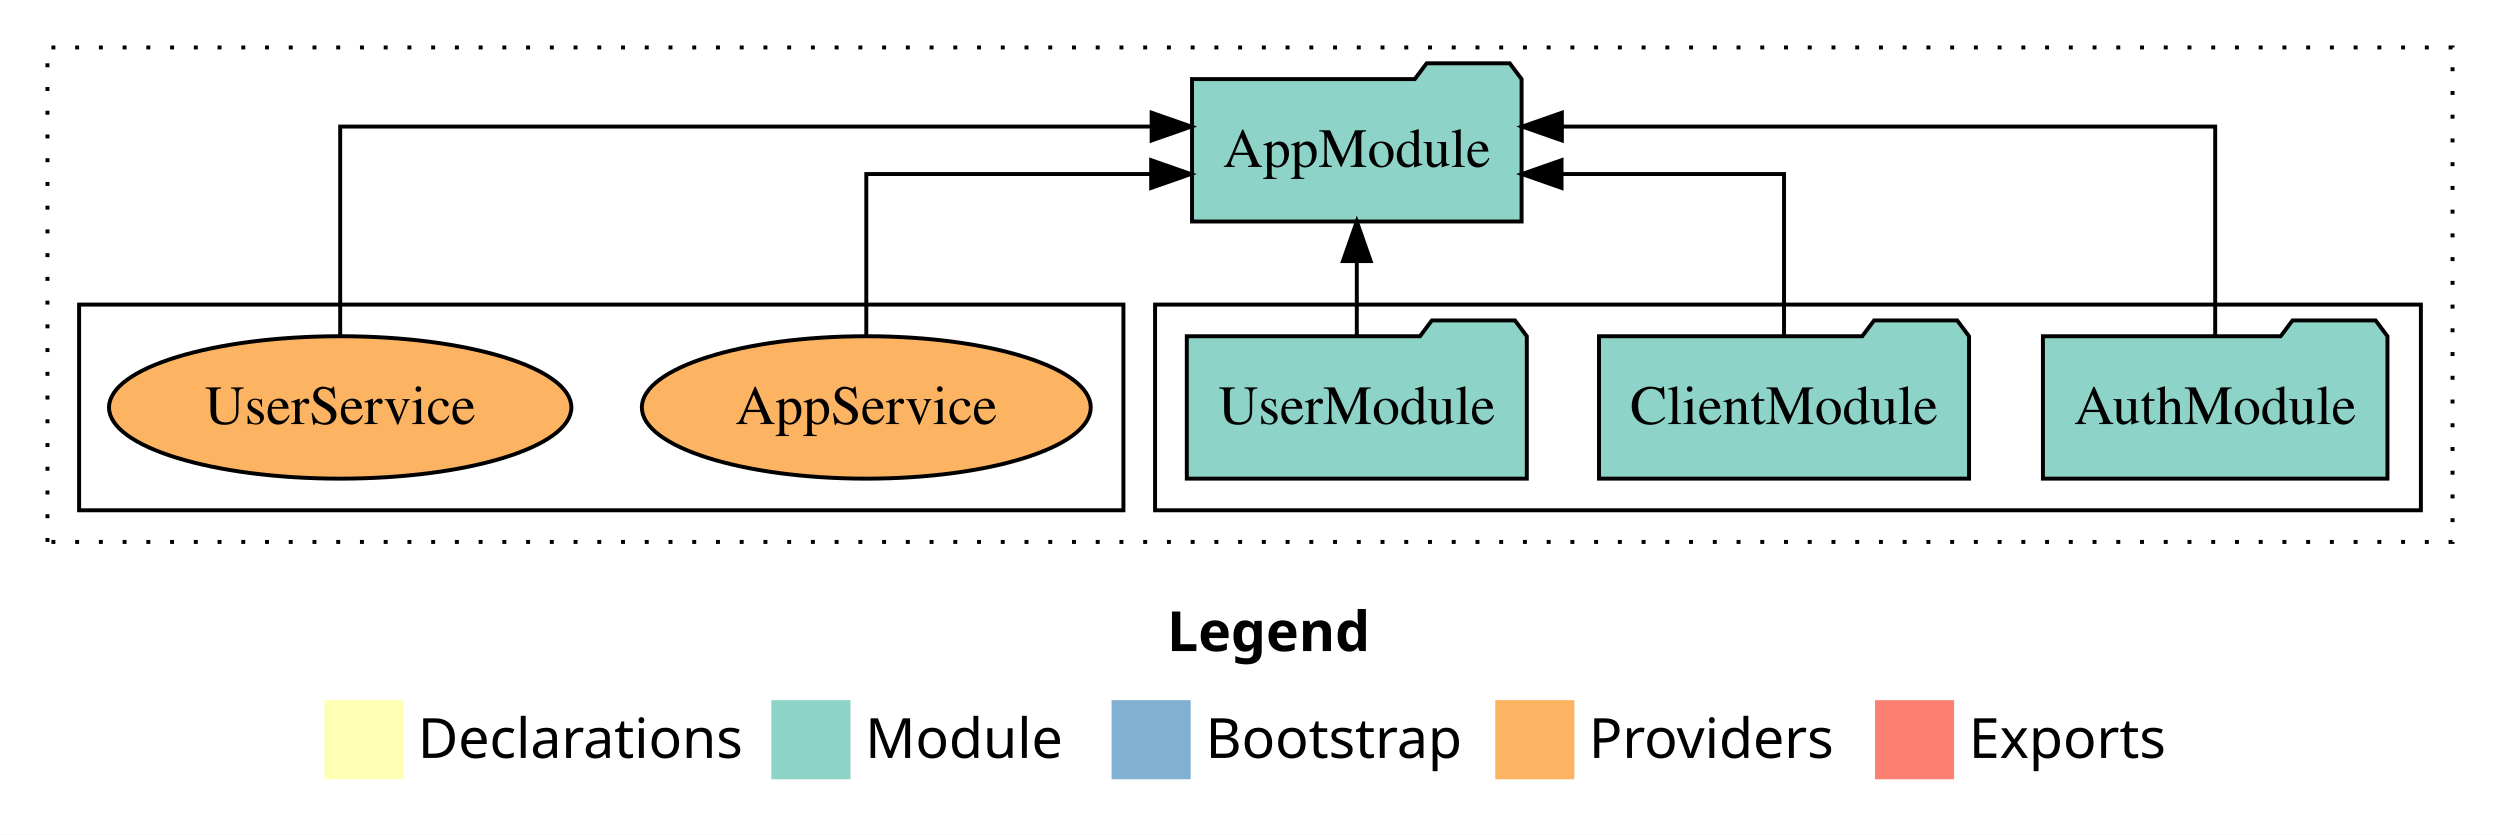
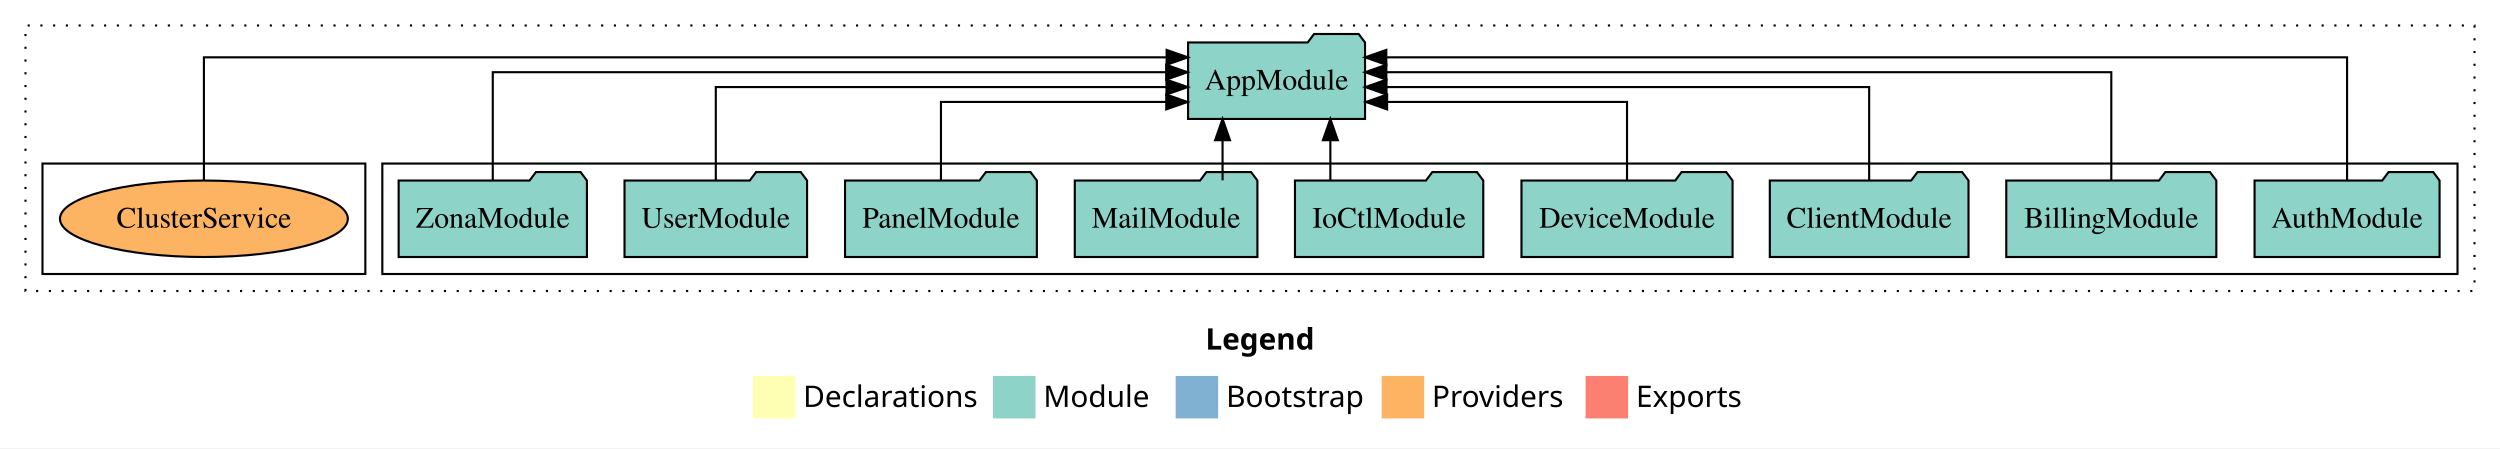
- <svg xmlns="http://www.w3.org/2000/svg" width="632pt" height="211pt" viewBox="0.00 0.00 632.00 211.00">
+ <svg xmlns="http://www.w3.org/2000/svg" width="1177pt" height="211pt" viewBox="0.00 0.00 1177.00 211.00">
  <g id="graph0" class="graph" transform="scale(1 1) rotate(0) translate(4 207)">
-     <polygon fill="#ffffff" stroke="transparent" points="-4,4 -4,-207 628,-207 628,4 -4,4" />
-     <text text-anchor="start" x="291.009" y="-42.4" font-family="sans-serif" font-weight="bold" font-size="14.00" fill="#000000">Legend</text>
-     <polygon fill="#ffffb3" stroke="transparent" points="78,-10 78,-30 98,-30 98,-10 78,-10" />
-     <text text-anchor="start" x="101.629" y="-15.4" font-family="sans-serif" font-size="14.00" fill="#000000">  Declarations</text>
-     <polygon fill="#8dd3c7" stroke="transparent" points="191,-10 191,-30 211,-30 211,-10 191,-10" />
-     <text text-anchor="start" x="214.725" y="-15.4" font-family="sans-serif" font-size="14.00" fill="#000000">  Module</text>
-     <polygon fill="#80b1d3" stroke="transparent" points="277,-10 277,-30 297,-30 297,-10 277,-10" />
-     <text text-anchor="start" x="300.781" y="-15.4" font-family="sans-serif" font-size="14.00" fill="#000000">  Bootstrap</text>
-     <polygon fill="#fdb462" stroke="transparent" points="374,-10 374,-30 394,-30 394,-10 374,-10" />
-     <text text-anchor="start" x="397.673" y="-15.4" font-family="sans-serif" font-size="14.00" fill="#000000">  Providers</text>
-     <polygon fill="#fb8072" stroke="transparent" points="470,-10 470,-30 490,-30 490,-10 470,-10" />
-     <text text-anchor="start" x="493.726" y="-15.4" font-family="sans-serif" font-size="14.00" fill="#000000">  Exports</text>
+     <polygon fill="#ffffff" stroke="transparent" points="-4,4 -4,-207 1173,-207 1173,4 -4,4" />
+     <text text-anchor="start" x="563.509" y="-42.4" font-family="sans-serif" font-weight="bold" font-size="14.00" fill="#000000">Legend</text>
+     <polygon fill="#ffffb3" stroke="transparent" points="350.5,-10 350.5,-30 370.5,-30 370.5,-10 350.5,-10" />
+     <text text-anchor="start" x="374.129" y="-15.4" font-family="sans-serif" font-size="14.00" fill="#000000">  Declarations</text>
+     <polygon fill="#8dd3c7" stroke="transparent" points="463.5,-10 463.5,-30 483.5,-30 483.5,-10 463.5,-10" />
+     <text text-anchor="start" x="487.225" y="-15.4" font-family="sans-serif" font-size="14.00" fill="#000000">  Module</text>
+     <polygon fill="#80b1d3" stroke="transparent" points="549.5,-10 549.5,-30 569.5,-30 569.5,-10 549.5,-10" />
+     <text text-anchor="start" x="573.281" y="-15.4" font-family="sans-serif" font-size="14.00" fill="#000000">  Bootstrap</text>
+     <polygon fill="#fdb462" stroke="transparent" points="646.5,-10 646.5,-30 666.5,-30 666.5,-10 646.5,-10" />
+     <text text-anchor="start" x="670.173" y="-15.4" font-family="sans-serif" font-size="14.00" fill="#000000">  Providers</text>
+     <polygon fill="#fb8072" stroke="transparent" points="742.5,-10 742.5,-30 762.5,-30 762.5,-10 742.5,-10" />
+     <text text-anchor="start" x="766.226" y="-15.4" font-family="sans-serif" font-size="14.00" fill="#000000">  Exports</text>
    <g id="clust1" class="cluster">
-       <polygon fill="none" stroke="#000000" stroke-dasharray="1,5" points="8,-70 8,-195 616,-195 616,-70 8,-70" />
+       <polygon fill="none" stroke="#000000" stroke-dasharray="1,5" points="8,-70 8,-195 1161,-195 1161,-70 8,-70" />
    </g>
    <g id="clust3" class="cluster">
-       <polygon fill="none" stroke="#000000" points="288,-78 288,-130 608,-130 608,-78 288,-78" />
+       <polygon fill="none" stroke="#000000" points="176,-78 176,-130 1153,-130 1153,-78 176,-78" />
    </g>
    <g id="clust6" class="cluster">
-       <polygon fill="none" stroke="#000000" points="16,-78 16,-130 280,-130 280,-78 16,-78" />
+       <polygon fill="none" stroke="#000000" points="16,-78 16,-130 168,-130 168,-78 16,-78" />
    </g>
    <g id="node1" class="node">
-       <polygon fill="#8dd3c7" stroke="#000000" points="599.548,-122 596.548,-126 575.548,-126 572.548,-122 512.452,-122 512.452,-86 599.548,-86 599.548,-122" />
-       <text text-anchor="middle" x="556" y="-99.8" font-family="Times,serif" font-size="14.00" fill="#000000">AuthModule</text>
+       <polygon fill="#8dd3c7" stroke="#000000" points="1144.548,-122 1141.548,-126 1120.548,-126 1117.548,-122 1057.452,-122 1057.452,-86 1144.548,-86 1144.548,-122" />
+       <text text-anchor="middle" x="1101" y="-99.8" font-family="Times,serif" font-size="14.00" fill="#000000">AuthModule</text>
+     </g>
+     <g id="node10" class="node">
+       <polygon fill="#8dd3c7" stroke="#000000" points="638.657,-187 635.657,-191 614.657,-191 611.657,-187 555.343,-187 555.343,-151 638.657,-151 638.657,-187" />
+       <text text-anchor="middle" x="597" y="-164.8" font-family="Times,serif" font-size="14.00" fill="#000000">AppModule</text>
+     </g>
+     <g id="edge1" class="edge">
+       <path fill="none" stroke="#000000" d="M1101,-122.011C1101,-144.485 1101,-180 1101,-180 1101,-180 648.673,-180 648.673,-180" />
+       <polygon fill="#000000" stroke="#000000" points="648.673,-176.5 638.673,-180 648.673,-183.5 648.673,-176.5" />
+     </g>
+     <g id="node2" class="node">
+       <polygon fill="#8dd3c7" stroke="#000000" points="1039.45,-122 1036.45,-126 1015.45,-126 1012.45,-122 940.55,-122 940.55,-86 1039.45,-86 1039.45,-122" />
+       <text text-anchor="middle" x="990" y="-99.8" font-family="Times,serif" font-size="14.00" fill="#000000">BillingModule</text>
+     </g>
+     <g id="edge2" class="edge">
+       <path fill="none" stroke="#000000" d="M990,-122.129C990,-142.572 990,-173 990,-173 990,-173 648.686,-173 648.686,-173" />
+       <polygon fill="#000000" stroke="#000000" points="648.686,-169.5 638.686,-173 648.686,-176.5 648.686,-169.5" />
+     </g>
+     <g id="node3" class="node">
+       <polygon fill="#8dd3c7" stroke="#000000" points="922.773,-122 919.773,-126 898.773,-126 895.773,-122 829.227,-122 829.227,-86 922.773,-86 922.773,-122" />
+       <text text-anchor="middle" x="876" y="-99.8" font-family="Times,serif" font-size="14.00" fill="#000000">ClientModule</text>
+     </g>
+     <g id="edge3" class="edge">
+       <path fill="none" stroke="#000000" d="M876,-122.267C876,-140.555 876,-166 876,-166 876,-166 648.769,-166 648.769,-166" />
+       <polygon fill="#000000" stroke="#000000" points="648.769,-162.5 638.769,-166 648.769,-169.5 648.769,-162.5" />
    </g>
    <g id="node4" class="node">
-       <polygon fill="#8dd3c7" stroke="#000000" points="380.657,-187 377.657,-191 356.657,-191 353.657,-187 297.343,-187 297.343,-151 380.657,-151 380.657,-187" />
-       <text text-anchor="middle" x="339" y="-164.8" font-family="Times,serif" font-size="14.00" fill="#000000">AppModule</text>
+       <polygon fill="#8dd3c7" stroke="#000000" points="811.691,-122 808.691,-126 787.691,-126 784.691,-122 712.309,-122 712.309,-86 811.691,-86 811.691,-122" />
+       <text text-anchor="middle" x="762" y="-99.8" font-family="Times,serif" font-size="14.00" fill="#000000">DeviceModule</text>
    </g>
-     <g id="edge1" class="edge">
-       <path fill="none" stroke="#000000" d="M556,-122.284C556,-143.321 556,-175 556,-175 556,-175 390.84,-175 390.84,-175" />
-       <polygon fill="#000000" stroke="#000000" points="390.84,-171.5 380.84,-175 390.84,-178.5 390.84,-171.5" />
-     </g>
-     <g id="node2" class="node">
-       <polygon fill="#8dd3c7" stroke="#000000" points="493.773,-122 490.773,-126 469.773,-126 466.773,-122 400.227,-122 400.227,-86 493.773,-86 493.773,-122" />
-       <text text-anchor="middle" x="447" y="-99.8" font-family="Times,serif" font-size="14.00" fill="#000000">ClientModule</text>
-     </g>
-     <g id="edge2" class="edge">
-       <path fill="none" stroke="#000000" d="M447,-122.022C447,-139.373 447,-163 447,-163 447,-163 390.756,-163 390.756,-163" />
-       <polygon fill="#000000" stroke="#000000" points="390.756,-159.5 380.756,-163 390.756,-166.5 390.756,-159.5" />
-     </g>
-     <g id="node3" class="node">
-       <polygon fill="#8dd3c7" stroke="#000000" points="381.976,-122 378.976,-126 357.976,-126 354.976,-122 296.024,-122 296.024,-86 381.976,-86 381.976,-122" />
-       <text text-anchor="middle" x="339" y="-99.8" font-family="Times,serif" font-size="14.00" fill="#000000">UserModule</text>
-     </g>
-     <g id="edge3" class="edge">
-       <path fill="none" stroke="#000000" d="M339,-122.106C339,-122.106 339,-140.991 339,-140.991" />
-       <polygon fill="#000000" stroke="#000000" points="335.5,-140.991 339,-150.991 342.5,-140.991 335.5,-140.991" />
+     <g id="edge4" class="edge">
+       <path fill="none" stroke="#000000" d="M762,-122.009C762,-138.049 762,-159 762,-159 762,-159 649.063,-159 649.063,-159" />
+       <polygon fill="#000000" stroke="#000000" points="649.063,-155.5 639.063,-159 649.063,-162.5 649.063,-155.5" />
    </g>
    <g id="node5" class="node">
-       <ellipse fill="#fdb462" stroke="#000000" cx="215" cy="-104" rx="56.741" ry="18" />
-       <text text-anchor="middle" x="215" y="-99.8" font-family="Times,serif" font-size="14.00" fill="#000000">AppService</text>
+       <polygon fill="#8dd3c7" stroke="#000000" points="694.329,-122 691.329,-126 670.329,-126 667.329,-122 605.671,-122 605.671,-86 694.329,-86 694.329,-122" />
+       <text text-anchor="middle" x="650" y="-99.8" font-family="Times,serif" font-size="14.00" fill="#000000">IoCtlModule</text>
    </g>
-     <g id="edge4" class="edge">
-       <path fill="none" stroke="#000000" d="M215,-122.022C215,-139.373 215,-163 215,-163 215,-163 287.019,-163 287.019,-163" />
-       <polygon fill="#000000" stroke="#000000" points="287.019,-166.5 297.019,-163 287.019,-159.5 287.019,-166.5" />
+     <g id="edge5" class="edge">
+       <path fill="none" stroke="#000000" d="M622.332,-122.106C622.332,-122.106 622.332,-140.991 622.332,-140.991" />
+       <polygon fill="#000000" stroke="#000000" points="618.832,-140.991 622.332,-150.991 625.832,-140.991 618.832,-140.991" />
    </g>
    <g id="node6" class="node">
-       <ellipse fill="#fdb462" stroke="#000000" cx="82" cy="-104" rx="58.441" ry="18" />
-       <text text-anchor="middle" x="82" y="-99.8" font-family="Times,serif" font-size="14.00" fill="#000000">UserService</text>
+       <polygon fill="#8dd3c7" stroke="#000000" points="587.99,-122 584.99,-126 563.99,-126 560.99,-122 502.01,-122 502.01,-86 587.99,-86 587.99,-122" />
+       <text text-anchor="middle" x="545" y="-99.8" font-family="Times,serif" font-size="14.00" fill="#000000">MailModule</text>
    </g>
-     <g id="edge5" class="edge">
-       <path fill="none" stroke="#000000" d="M82,-122.284C82,-143.321 82,-175 82,-175 82,-175 287.137,-175 287.137,-175" />
-       <polygon fill="#000000" stroke="#000000" points="287.137,-178.5 297.137,-175 287.137,-171.5 287.137,-178.5" />
+     <g id="edge6" class="edge">
+       <path fill="none" stroke="#000000" d="M571.583,-122.106C571.583,-122.106 571.583,-140.991 571.583,-140.991" />
+       <polygon fill="#000000" stroke="#000000" points="568.083,-140.991 571.583,-150.991 575.083,-140.991 568.083,-140.991" />
+     </g>
+     <g id="node7" class="node">
+       <polygon fill="#8dd3c7" stroke="#000000" points="484.153,-122 481.153,-126 460.153,-126 457.153,-122 393.847,-122 393.847,-86 484.153,-86 484.153,-122" />
+       <text text-anchor="middle" x="439" y="-99.8" font-family="Times,serif" font-size="14.00" fill="#000000">PanelModule</text>
+     </g>
+     <g id="edge7" class="edge">
+       <path fill="none" stroke="#000000" d="M439,-122.009C439,-138.049 439,-159 439,-159 439,-159 545.074,-159 545.074,-159" />
+       <polygon fill="#000000" stroke="#000000" points="545.074,-162.5 555.074,-159 545.074,-155.5 545.074,-162.5" />
+     </g>
+     <g id="node8" class="node">
+       <polygon fill="#8dd3c7" stroke="#000000" points="375.976,-122 372.976,-126 351.976,-126 348.976,-122 290.024,-122 290.024,-86 375.976,-86 375.976,-122" />
+       <text text-anchor="middle" x="333" y="-99.8" font-family="Times,serif" font-size="14.00" fill="#000000">UserModule</text>
+     </g>
+     <g id="edge8" class="edge">
+       <path fill="none" stroke="#000000" d="M333,-122.267C333,-140.555 333,-166 333,-166 333,-166 545.168,-166 545.168,-166" />
+       <polygon fill="#000000" stroke="#000000" points="545.168,-169.5 555.168,-166 545.168,-162.5 545.168,-169.5" />
+     </g>
+     <g id="node9" class="node">
+       <polygon fill="#8dd3c7" stroke="#000000" points="272.318,-122 269.318,-126 248.318,-126 245.318,-122 183.682,-122 183.682,-86 272.318,-86 272.318,-122" />
+       <text text-anchor="middle" x="228" y="-99.8" font-family="Times,serif" font-size="14.00" fill="#000000">ZonaModule</text>
+     </g>
+     <g id="edge9" class="edge">
+       <path fill="none" stroke="#000000" d="M228,-122.129C228,-142.572 228,-173 228,-173 228,-173 545.03,-173 545.03,-173" />
+       <polygon fill="#000000" stroke="#000000" points="545.03,-176.5 555.03,-173 545.03,-169.5 545.03,-176.5" />
+     </g>
+     <g id="node11" class="node">
+       <ellipse fill="#fdb462" stroke="#000000" cx="92" cy="-104" rx="67.77" ry="18" />
+       <text text-anchor="middle" x="92" y="-99.8" font-family="Times,serif" font-size="14.00" fill="#000000">ClusterService</text>
+     </g>
+     <g id="edge10" class="edge">
+       <path fill="none" stroke="#000000" d="M92,-122.011C92,-144.485 92,-180 92,-180 92,-180 545.244,-180 545.244,-180" />
+       <polygon fill="#000000" stroke="#000000" points="545.244,-183.5 555.244,-180 545.244,-176.5 545.244,-183.5" />
    </g>
  </g>
</svg>
